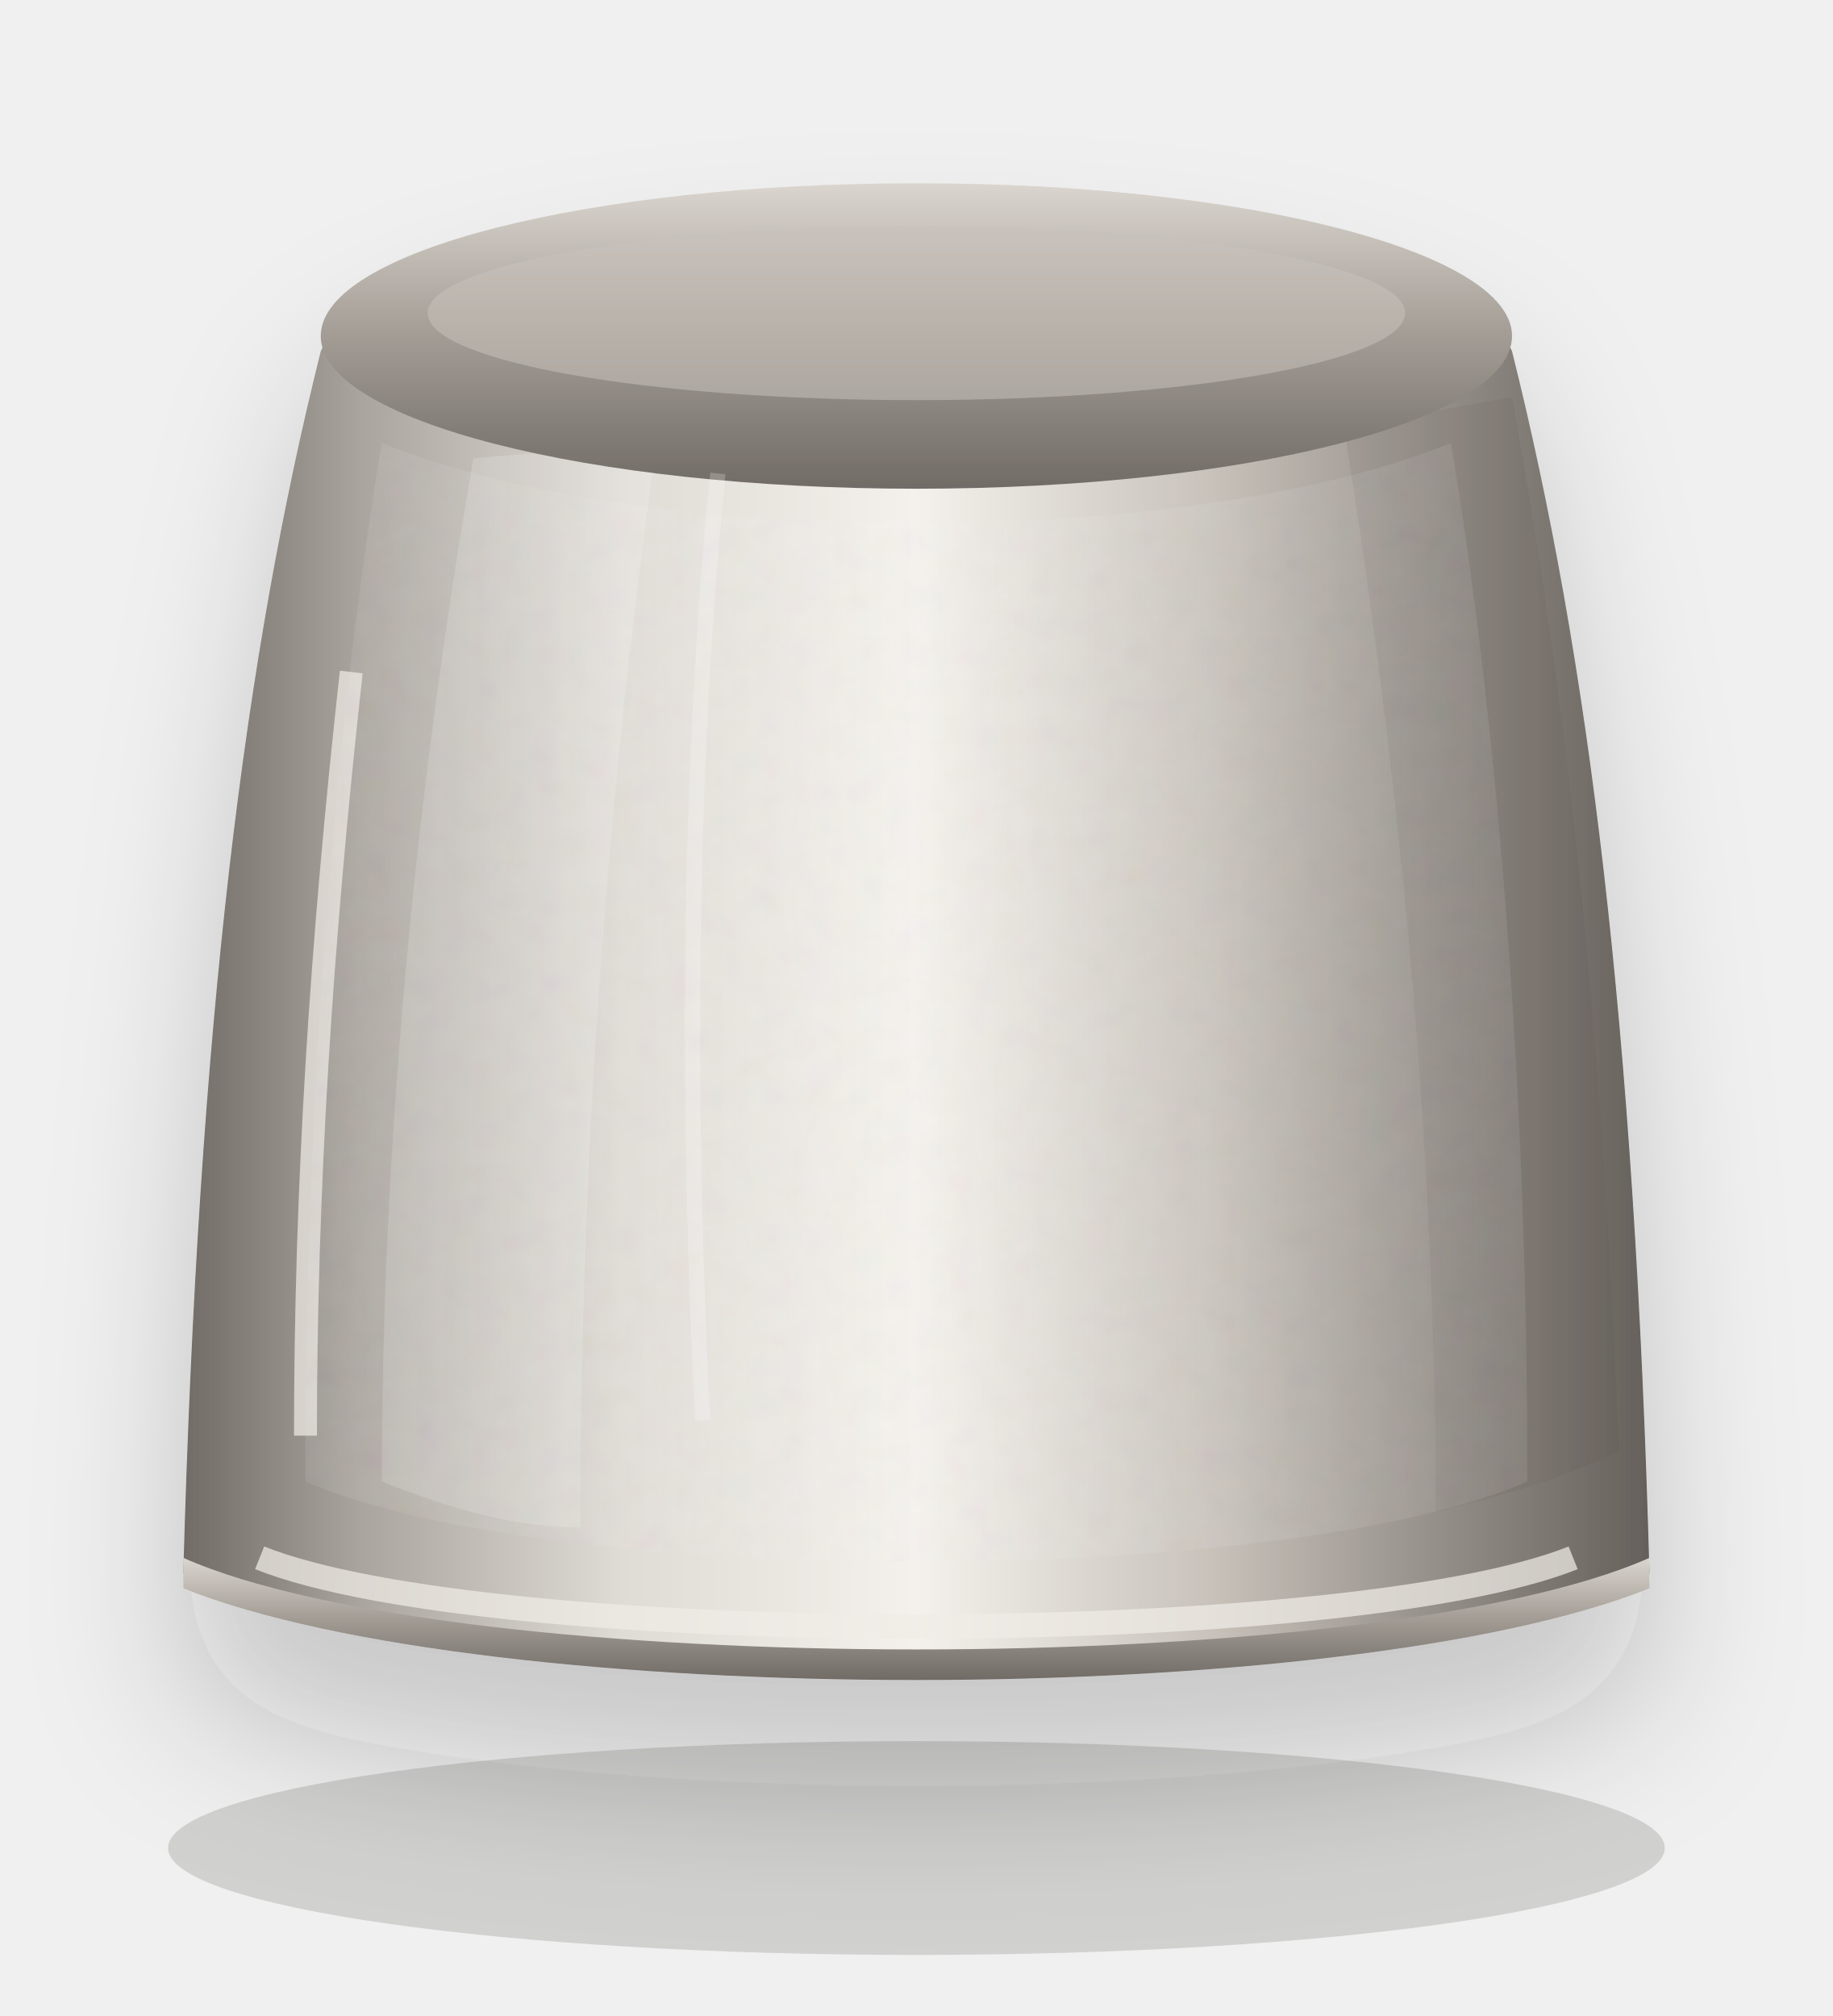
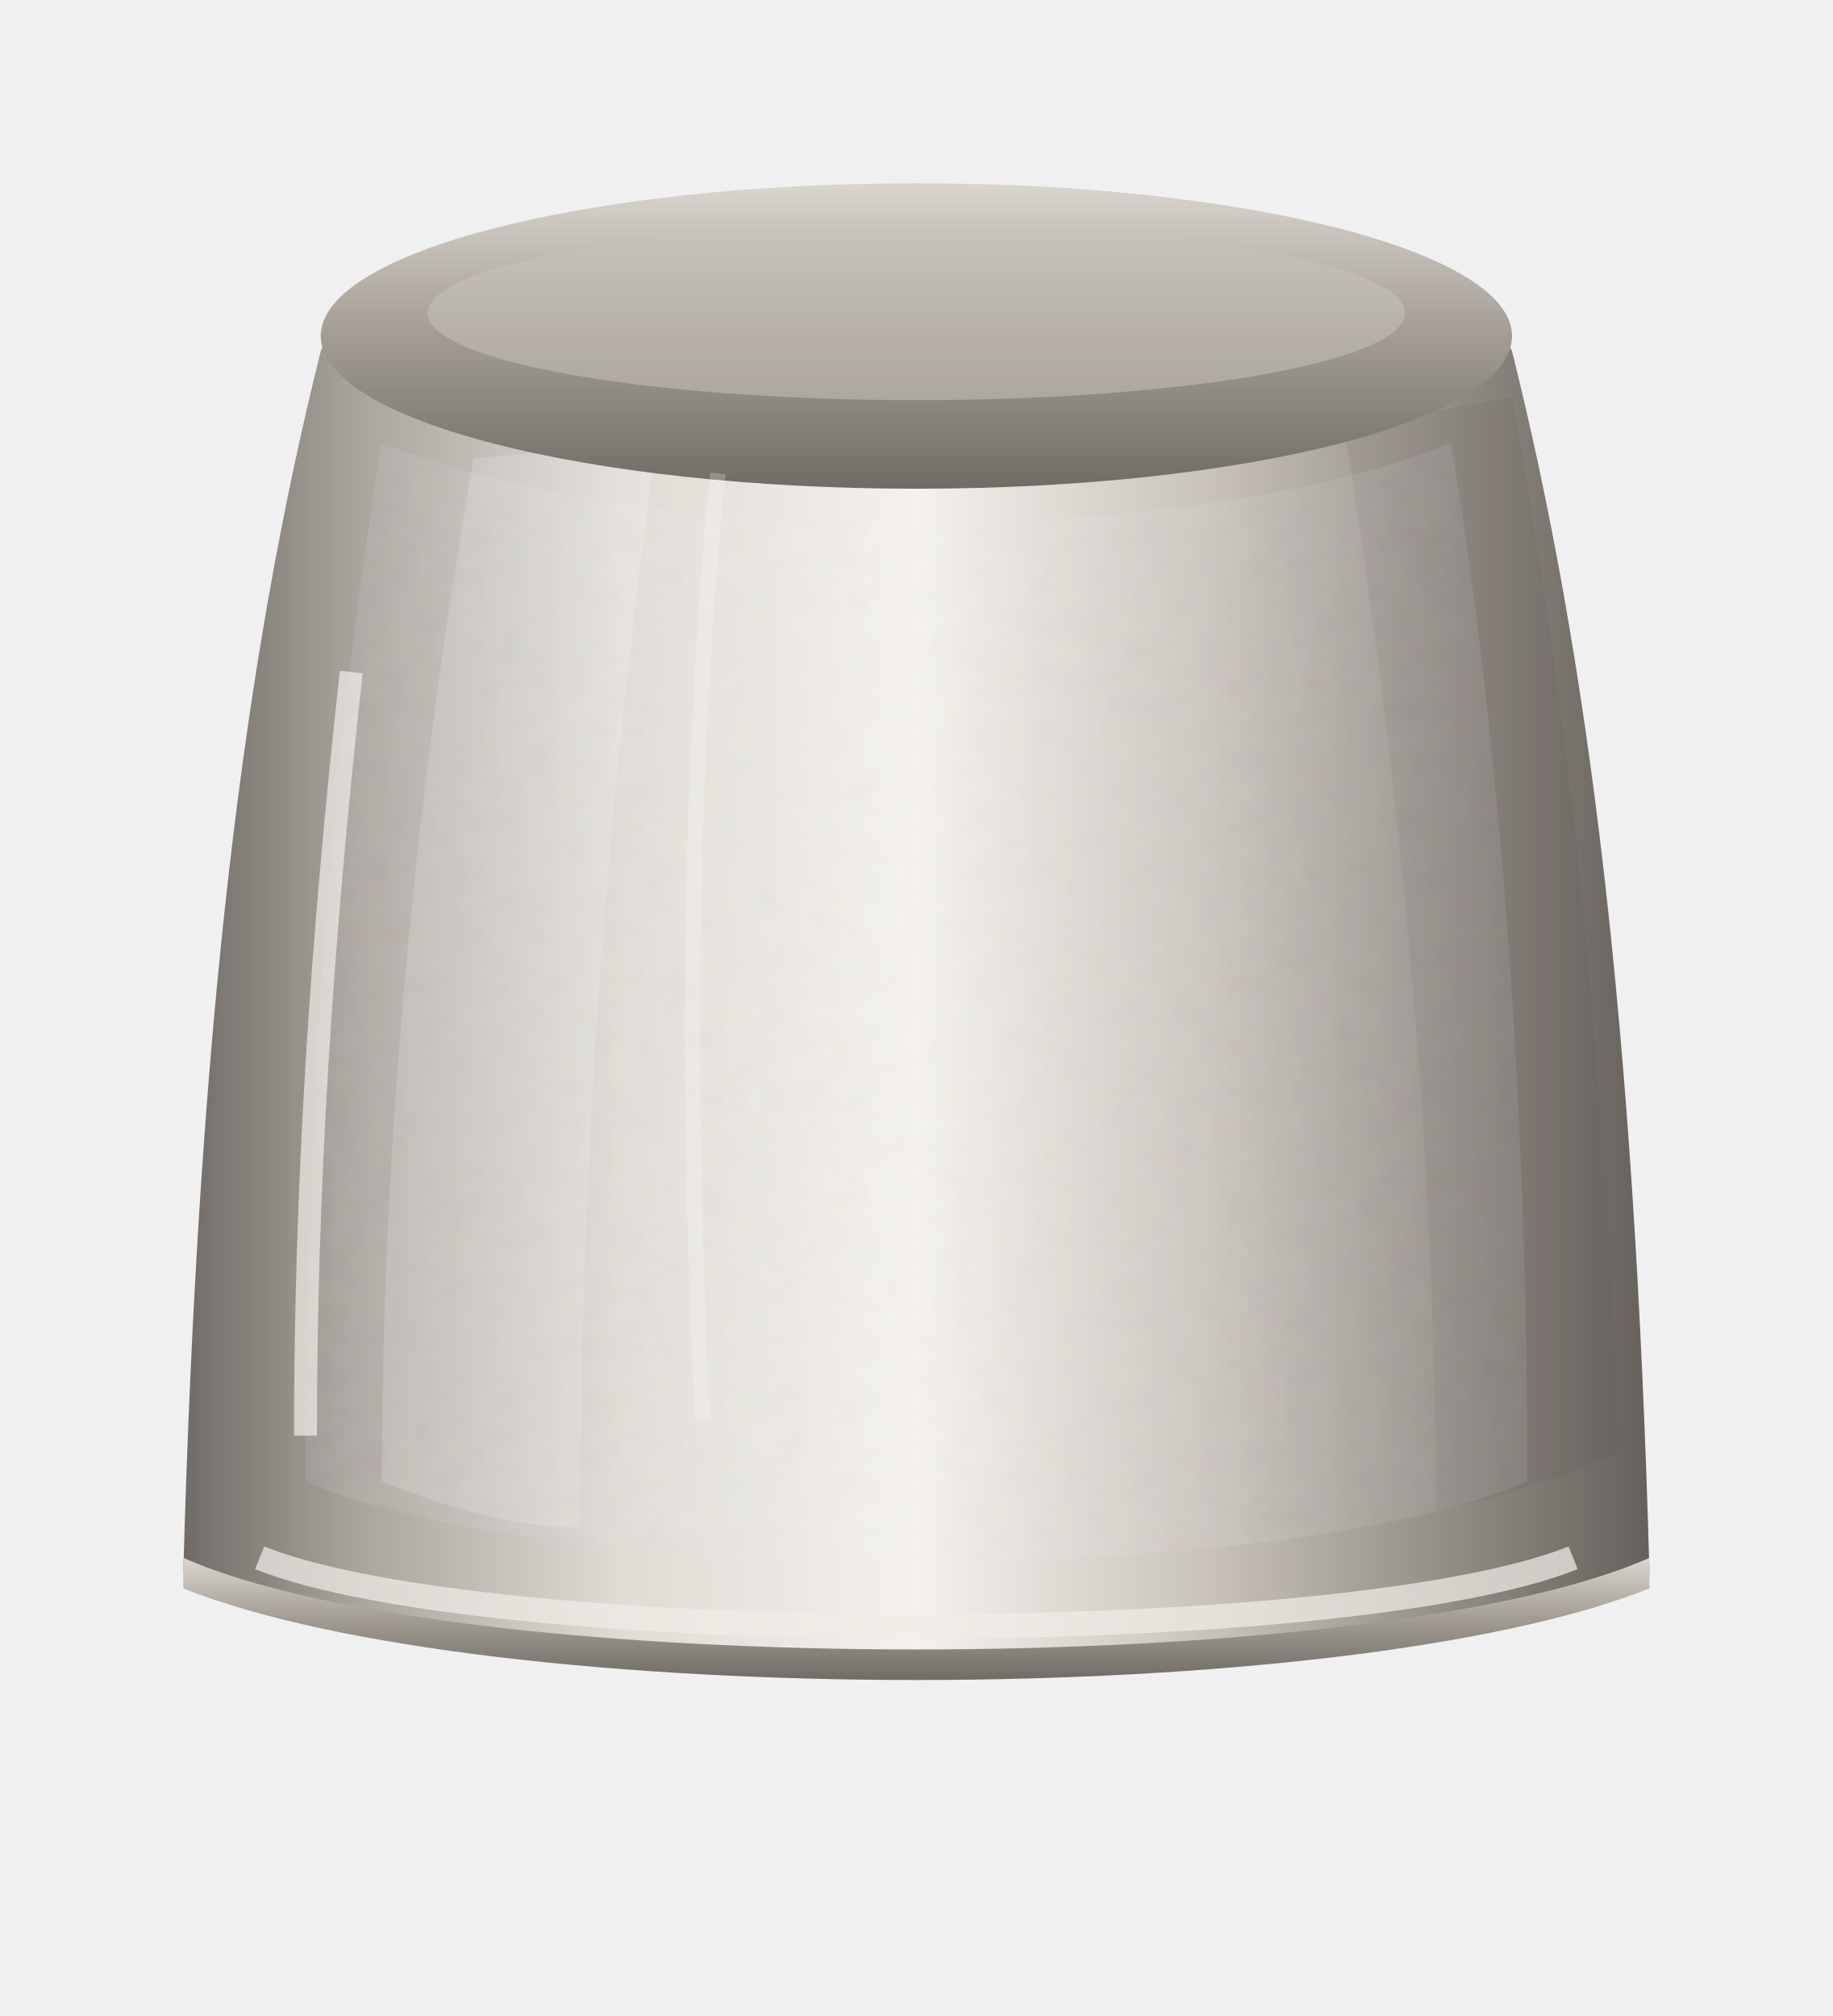
<svg xmlns="http://www.w3.org/2000/svg" viewBox="0 0 120 132" role="img" aria-labelledby="title desc">
  <defs>
    <linearGradient id="metal" x1="0" x2="1">
      <stop offset="0" stop-color="#706b66" />
      <stop offset=".12" stop-color="#aaa49e" />
      <stop offset=".3" stop-color="#dfdbd5" />
      <stop offset=".5" stop-color="#f4f1ec" />
      <stop offset=".7" stop-color="#c8c2bb" />
      <stop offset=".88" stop-color="#8d8781" />
      <stop offset="1" stop-color="#65605b" />
    </linearGradient>
    <linearGradient id="base" x1="0" y1="0" x2="0" y2="1">
      <stop stop-color="#dad5ce" />
      <stop offset=".5" stop-color="#a29c95" />
      <stop offset="1" stop-color="#716b66" />
    </linearGradient>
-     <filter id="shadow" x="-20%" y="-20%" width="140%" height="160%">
-       <feDropShadow dx="0" dy="7" stdDeviation="5" flood-color="#2e2b28" flood-opacity=".2" />
-     </filter>
    <filter id="grain" x="-10%" y="-10%" width="120%" height="120%">
      <feTurbulence type="fractalNoise" baseFrequency=".55" numOctaves="2" seed="6" result="noise" />
      <feComposite in="noise" in2="SourceGraphic" operator="in" result="texture" />
      <feBlend in="SourceGraphic" in2="texture" mode="soft-light" />
    </filter>
  </defs>
-   <ellipse cx="60" cy="121" rx="49" ry="7" fill="#2e2b28" opacity=".16" />
-   <g filter="url(#shadow)">
+   <g>
    <path fill="url(#metal)" d="M21 23c3-7 18-11 39-11s36 4 39 11c5 20 8 44 9 80-14 8-82 8-96 0 1-36 4-60 9-80Z" />
    <path fill="#fff" opacity=".16" d="M31 30c-4 23-6 46-6 67 5 2 9 3 13 3 0-26 2-50 5-71Z" />
    <path fill="#4d4945" opacity=".1" d="M88 28c4 25 6 49 6 71 4-1 8-2 12-4-1-25-3-47-7-69Z" />
    <ellipse cx="60" cy="22" rx="39" ry="10" fill="url(#base)" />
    <ellipse cx="60" cy="20.5" rx="32" ry="5.7" fill="#c7c1ba" opacity=".55" />
    <path fill="url(#base)" d="M12 102c18 8 78 8 96 0v2c-20 8-76 8-96 0Z" />
    <path d="M17 102c15 6 71 6 86 0" fill="none" stroke="#f0ece6" stroke-width="1.6" opacity=".72" />
    <path fill="none" stroke="#f1ede7" stroke-width="1.5" opacity=".7" d="M23 44c-2 18-3 34-3 50" />
    <path fill="none" stroke="#fff" stroke-width="1" opacity=".22" d="M47 31c-2 20-2 42-1 62" />
    <path filter="url(#grain)" fill="#fff" opacity=".1" d="M25 29c-3 18-5 42-5 68 16 7 64 7 80 0 0-26-2-50-5-68-17 7-53 7-70 0Z" />
  </g>
</svg>
